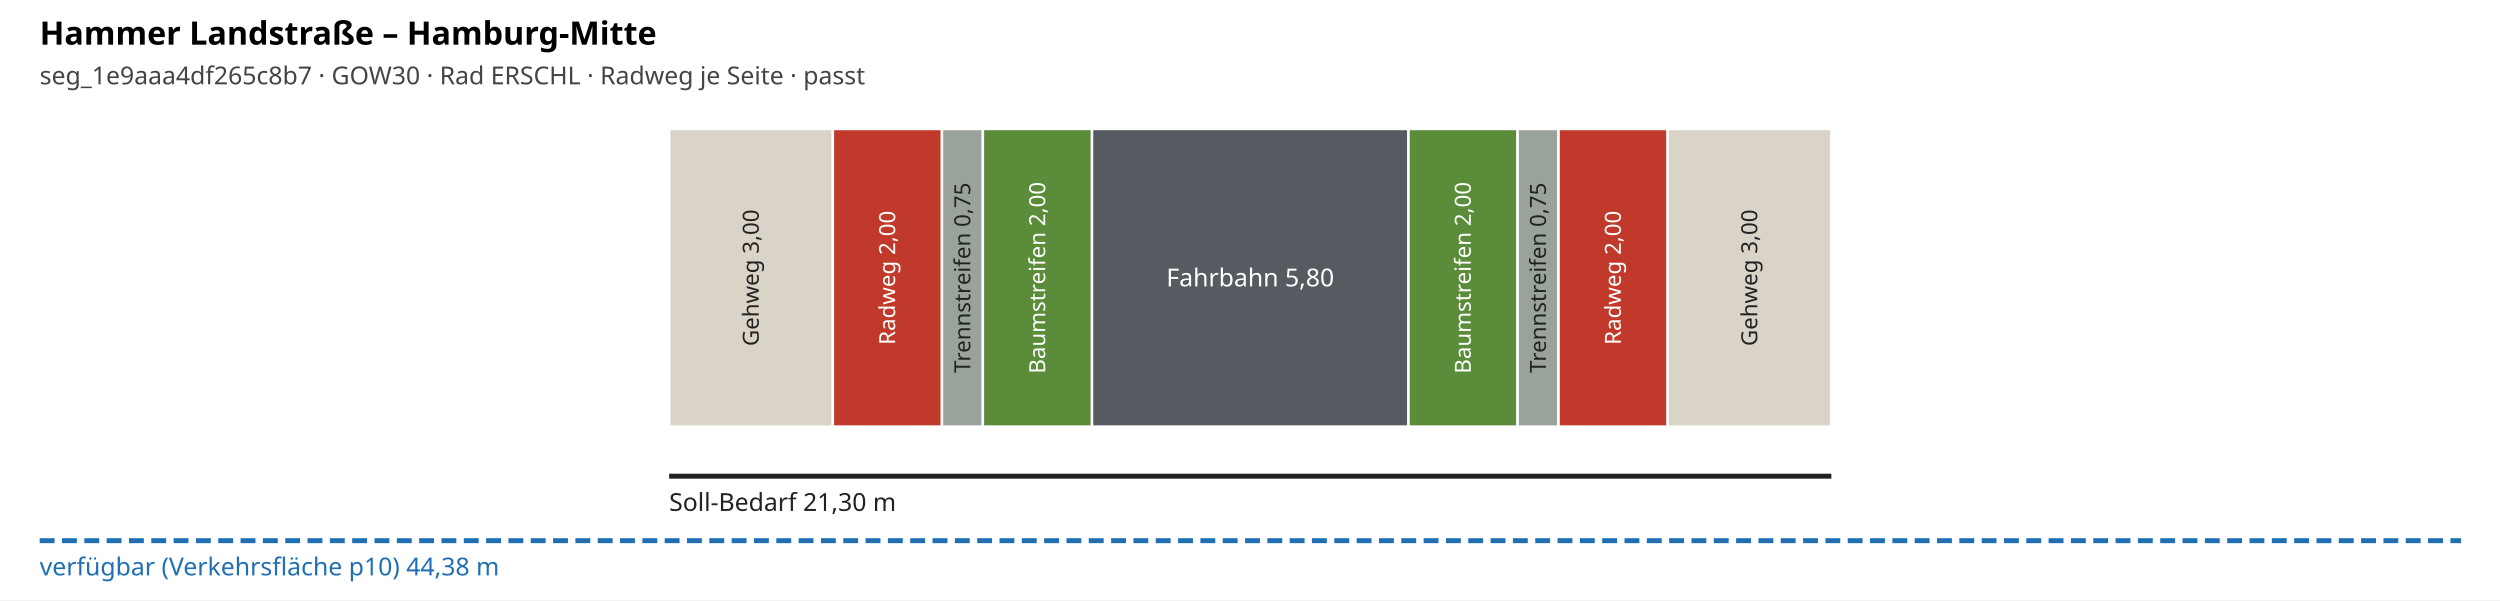
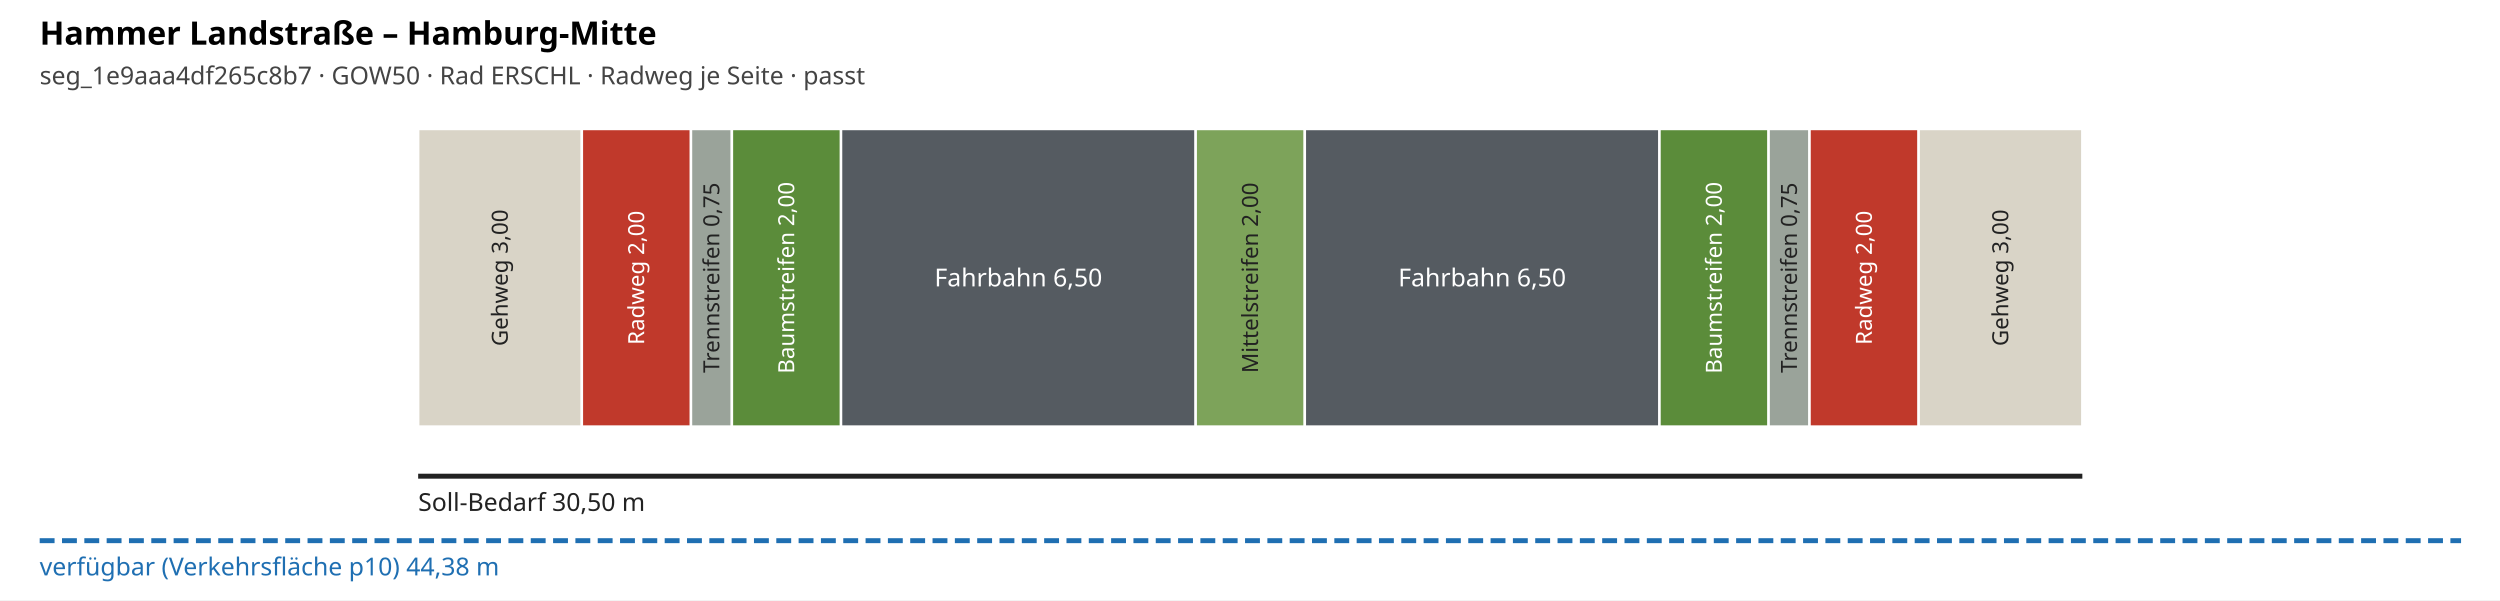
<svg xmlns="http://www.w3.org/2000/svg" width="1008" height="242" viewBox="0 0 1008 242" font-family="sans-serif" font-size="10">
  <rect x="0" y="0" width="1008" height="242" fill="#ffffff" />
  <text x="16.0" y="18" font-size="13" font-weight="bold">Hammer Landstraße – Hamburg-Mitte</text>
-   <text x="16.0" y="34" fill="#444">seg_1e9aaa4df265c8b7 · GOW30 · Rad ERSCHL · Radweg je Seite · passt</text>
-   <rect x="269.8" y="52.0" width="66.0" height="120.0" fill="#d9d4c7" stroke="#ffffff" stroke-width="1" data-element="sidewalk" data-width-m="3.00" />
-   <text transform="translate(302.8,112.0) rotate(-90)" text-anchor="middle" dominant-baseline="middle" fill="#222" font-size="9">Gehweg 3,00</text>
-   <rect x="335.8" y="52.0" width="44.0" height="120.0" fill="#c0392b" stroke="#ffffff" stroke-width="1" data-element="cycle_track" data-width-m="2.00" />
-   <text transform="translate(357.8,112.0) rotate(-90)" text-anchor="middle" dominant-baseline="middle" fill="#ffffff" font-size="9">Radweg 2,00</text>
-   <rect x="379.8" y="52.0" width="16.5" height="120.0" fill="#9aa39a" stroke="#ffffff" stroke-width="1" data-element="buffer_cycle_carriageway" data-width-m="0.75" />
-   <text transform="translate(388.1,112.0) rotate(-90)" text-anchor="middle" dominant-baseline="middle" fill="#222" font-size="9">Trennstreifen 0,75</text>
-   <rect x="396.3" y="52.0" width="44.0" height="120.0" fill="#5b8c3a" stroke="#ffffff" stroke-width="1" data-element="tree_strip" data-width-m="2.00" />
-   <text transform="translate(418.3,112.0) rotate(-90)" text-anchor="middle" dominant-baseline="middle" fill="#ffffff" font-size="9">Baumstreifen 2,00</text>
-   <rect x="440.3" y="52.0" width="127.6" height="120.0" fill="#555b61" stroke="#ffffff" stroke-width="1" data-element="carriageway" data-width-m="5.80" />
-   <text x="504.1" y="112.0" text-anchor="middle" dominant-baseline="middle" fill="#ffffff">Fahrbahn 5,80</text>
-   <rect x="567.9" y="52.0" width="44.0" height="120.0" fill="#5b8c3a" stroke="#ffffff" stroke-width="1" data-element="tree_strip" data-width-m="2.00" />
-   <text transform="translate(589.9,112.0) rotate(-90)" text-anchor="middle" dominant-baseline="middle" fill="#ffffff" font-size="9">Baumstreifen 2,00</text>
-   <rect x="611.9" y="52.0" width="16.5" height="120.0" fill="#9aa39a" stroke="#ffffff" stroke-width="1" data-element="buffer_cycle_carriageway" data-width-m="0.75" />
-   <text transform="translate(620.2,112.0) rotate(-90)" text-anchor="middle" dominant-baseline="middle" fill="#222" font-size="9">Trennstreifen 0,75</text>
-   <rect x="628.4" y="52.0" width="44.0" height="120.0" fill="#c0392b" stroke="#ffffff" stroke-width="1" data-element="cycle_track" data-width-m="2.00" />
-   <text transform="translate(650.4,112.0) rotate(-90)" text-anchor="middle" dominant-baseline="middle" fill="#ffffff" font-size="9">Radweg 2,00</text>
-   <rect x="672.4" y="52.0" width="66.0" height="120.0" fill="#d9d4c7" stroke="#ffffff" stroke-width="1" data-element="sidewalk" data-width-m="3.00" />
-   <text transform="translate(705.4,112.0) rotate(-90)" text-anchor="middle" dominant-baseline="middle" fill="#222" font-size="9">Gehweg 3,00</text>
-   <text x="269.8" y="206.0" fill="#222">Soll-Bedarf 21,30 m</text>
-   <line x1="269.8" y1="192.0" x2="738.4" y2="192.0" stroke="#222" stroke-width="2" />
+   <text x="16.0" y="34" fill="#444">seg_1e9aaa4df265c8b7 · GOW50 · Rad ERSCHL · Radweg je Seite · passt</text>
+   <rect x="168.6" y="52.0" width="66.0" height="120.0" fill="#d9d4c7" stroke="#ffffff" stroke-width="1" data-element="sidewalk" data-width-m="3.00" />
+   <text transform="translate(201.6,112.0) rotate(-90)" text-anchor="middle" dominant-baseline="middle" fill="#222" font-size="9">Gehweg 3,00</text>
+   <rect x="234.6" y="52.0" width="44.0" height="120.0" fill="#c0392b" stroke="#ffffff" stroke-width="1" data-element="cycle_track" data-width-m="2.00" />
+   <text transform="translate(256.6,112.0) rotate(-90)" text-anchor="middle" dominant-baseline="middle" fill="#ffffff" font-size="9">Radweg 2,00</text>
+   <rect x="278.6" y="52.0" width="16.5" height="120.0" fill="#9aa39a" stroke="#ffffff" stroke-width="1" data-element="buffer_cycle_carriageway" data-width-m="0.75" />
+   <text transform="translate(286.9,112.0) rotate(-90)" text-anchor="middle" dominant-baseline="middle" fill="#222" font-size="9">Trennstreifen 0,75</text>
+   <rect x="295.1" y="52.0" width="44.0" height="120.0" fill="#5b8c3a" stroke="#ffffff" stroke-width="1" data-element="tree_strip" data-width-m="2.00" />
+   <text transform="translate(317.1,112.0) rotate(-90)" text-anchor="middle" dominant-baseline="middle" fill="#ffffff" font-size="9">Baumstreifen 2,00</text>
+   <rect x="339.1" y="52.0" width="143.0" height="120.0" fill="#555b61" stroke="#ffffff" stroke-width="1" data-element="carriageway" data-width-m="6.50" />
+   <text x="410.6" y="112.0" text-anchor="middle" dominant-baseline="middle" fill="#ffffff">Fahrbahn 6,50</text>
+   <rect x="482.1" y="52.0" width="44.0" height="120.0" fill="#7da35a" stroke="#ffffff" stroke-width="1" data-element="median" data-width-m="2.00" />
+   <text transform="translate(504.1,112.0) rotate(-90)" text-anchor="middle" dominant-baseline="middle" fill="#222" font-size="9">Mittelstreifen 2,00</text>
+   <rect x="526.1" y="52.0" width="143.0" height="120.0" fill="#555b61" stroke="#ffffff" stroke-width="1" data-element="carriageway" data-width-m="6.50" />
+   <text x="597.6" y="112.0" text-anchor="middle" dominant-baseline="middle" fill="#ffffff">Fahrbahn 6,50</text>
+   <rect x="669.1" y="52.0" width="44.0" height="120.0" fill="#5b8c3a" stroke="#ffffff" stroke-width="1" data-element="tree_strip" data-width-m="2.00" />
+   <text transform="translate(691.1,112.0) rotate(-90)" text-anchor="middle" dominant-baseline="middle" fill="#ffffff" font-size="9">Baumstreifen 2,00</text>
+   <rect x="713.1" y="52.0" width="16.5" height="120.0" fill="#9aa39a" stroke="#ffffff" stroke-width="1" data-element="buffer_cycle_carriageway" data-width-m="0.75" />
+   <text transform="translate(721.4,112.0) rotate(-90)" text-anchor="middle" dominant-baseline="middle" fill="#222" font-size="9">Trennstreifen 0,75</text>
+   <rect x="729.6" y="52.0" width="44.0" height="120.0" fill="#c0392b" stroke="#ffffff" stroke-width="1" data-element="cycle_track" data-width-m="2.00" />
+   <text transform="translate(751.6,112.0) rotate(-90)" text-anchor="middle" dominant-baseline="middle" fill="#ffffff" font-size="9">Radweg 2,00</text>
+   <rect x="773.6" y="52.0" width="66.0" height="120.0" fill="#d9d4c7" stroke="#ffffff" stroke-width="1" data-element="sidewalk" data-width-m="3.00" />
+   <text transform="translate(806.6,112.0) rotate(-90)" text-anchor="middle" dominant-baseline="middle" fill="#222" font-size="9">Gehweg 3,00</text>
+   <text x="168.6" y="206.0" fill="#222">Soll-Bedarf 30,50 m</text>
+   <line x1="168.6" y1="192.0" x2="839.6" y2="192.0" stroke="#222" stroke-width="2" />
  <line x1="16.0" y1="218.0" x2="992.3" y2="218.0" stroke="#1f6fb2" stroke-width="2" stroke-dasharray="6 3" />
  <text x="16.0" y="232.0" fill="#1f6fb2">verfügbar (Verkehrsfläche p10) 44,38 m</text>
</svg>
